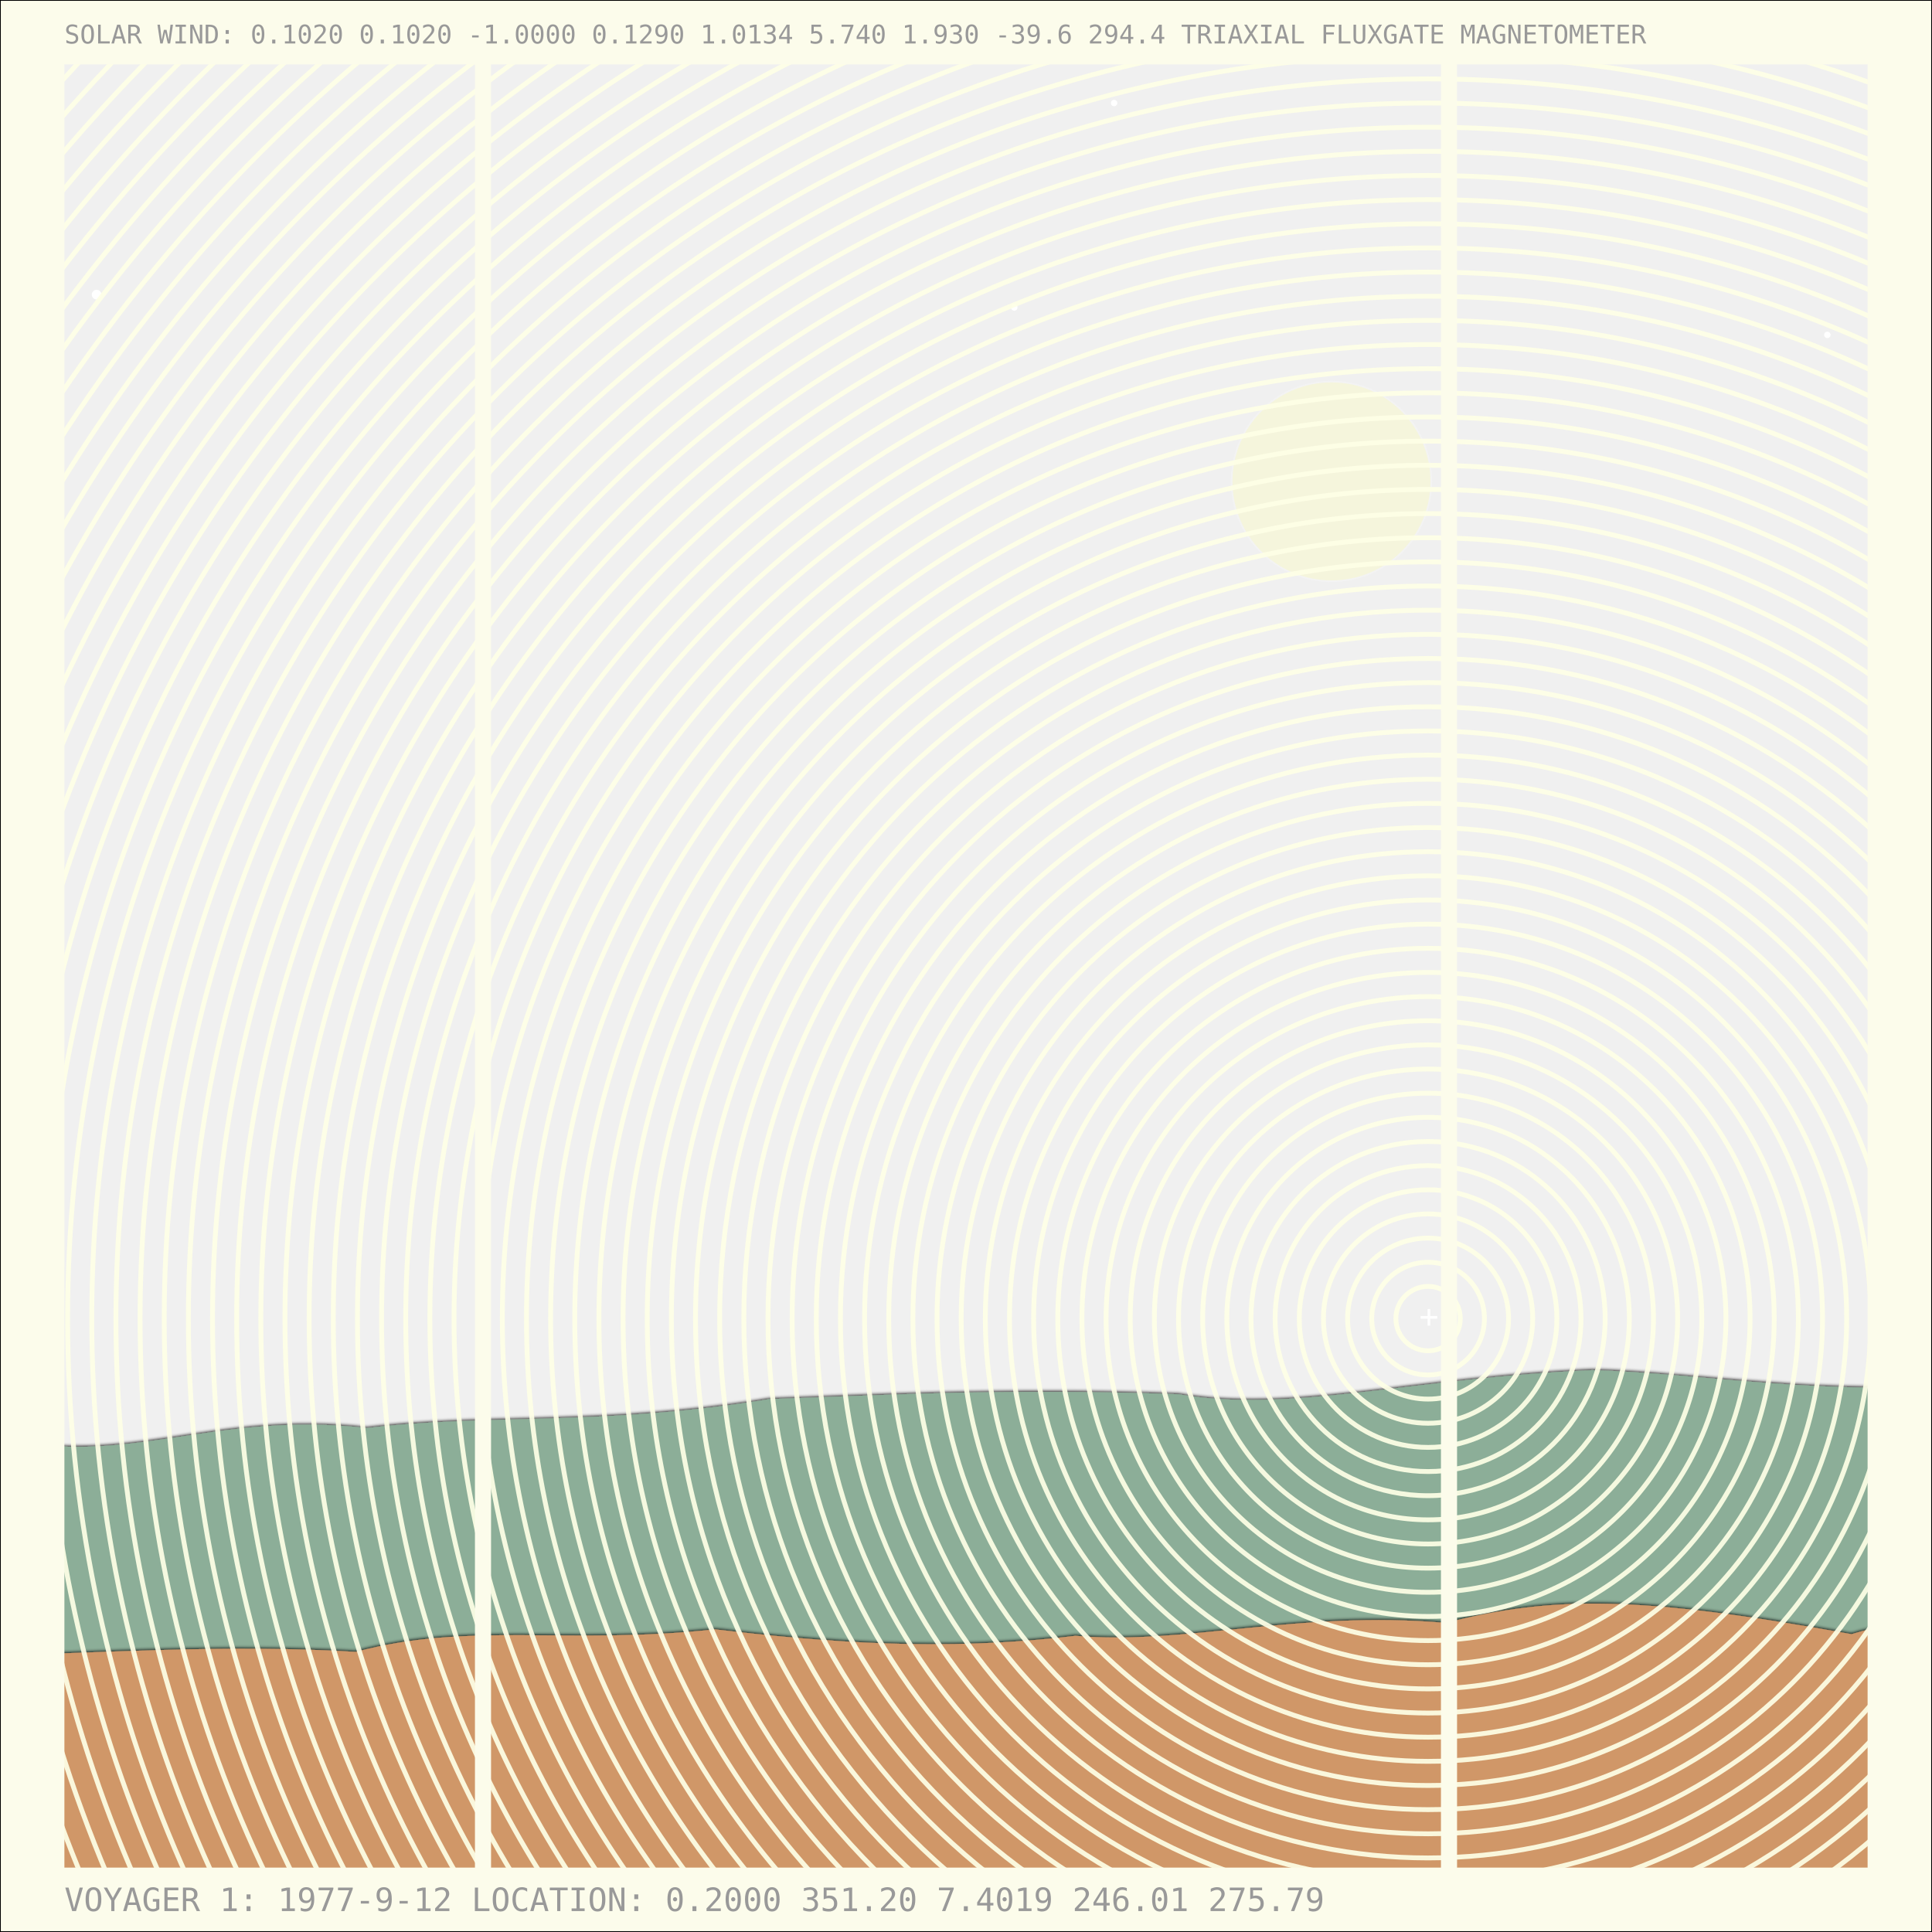
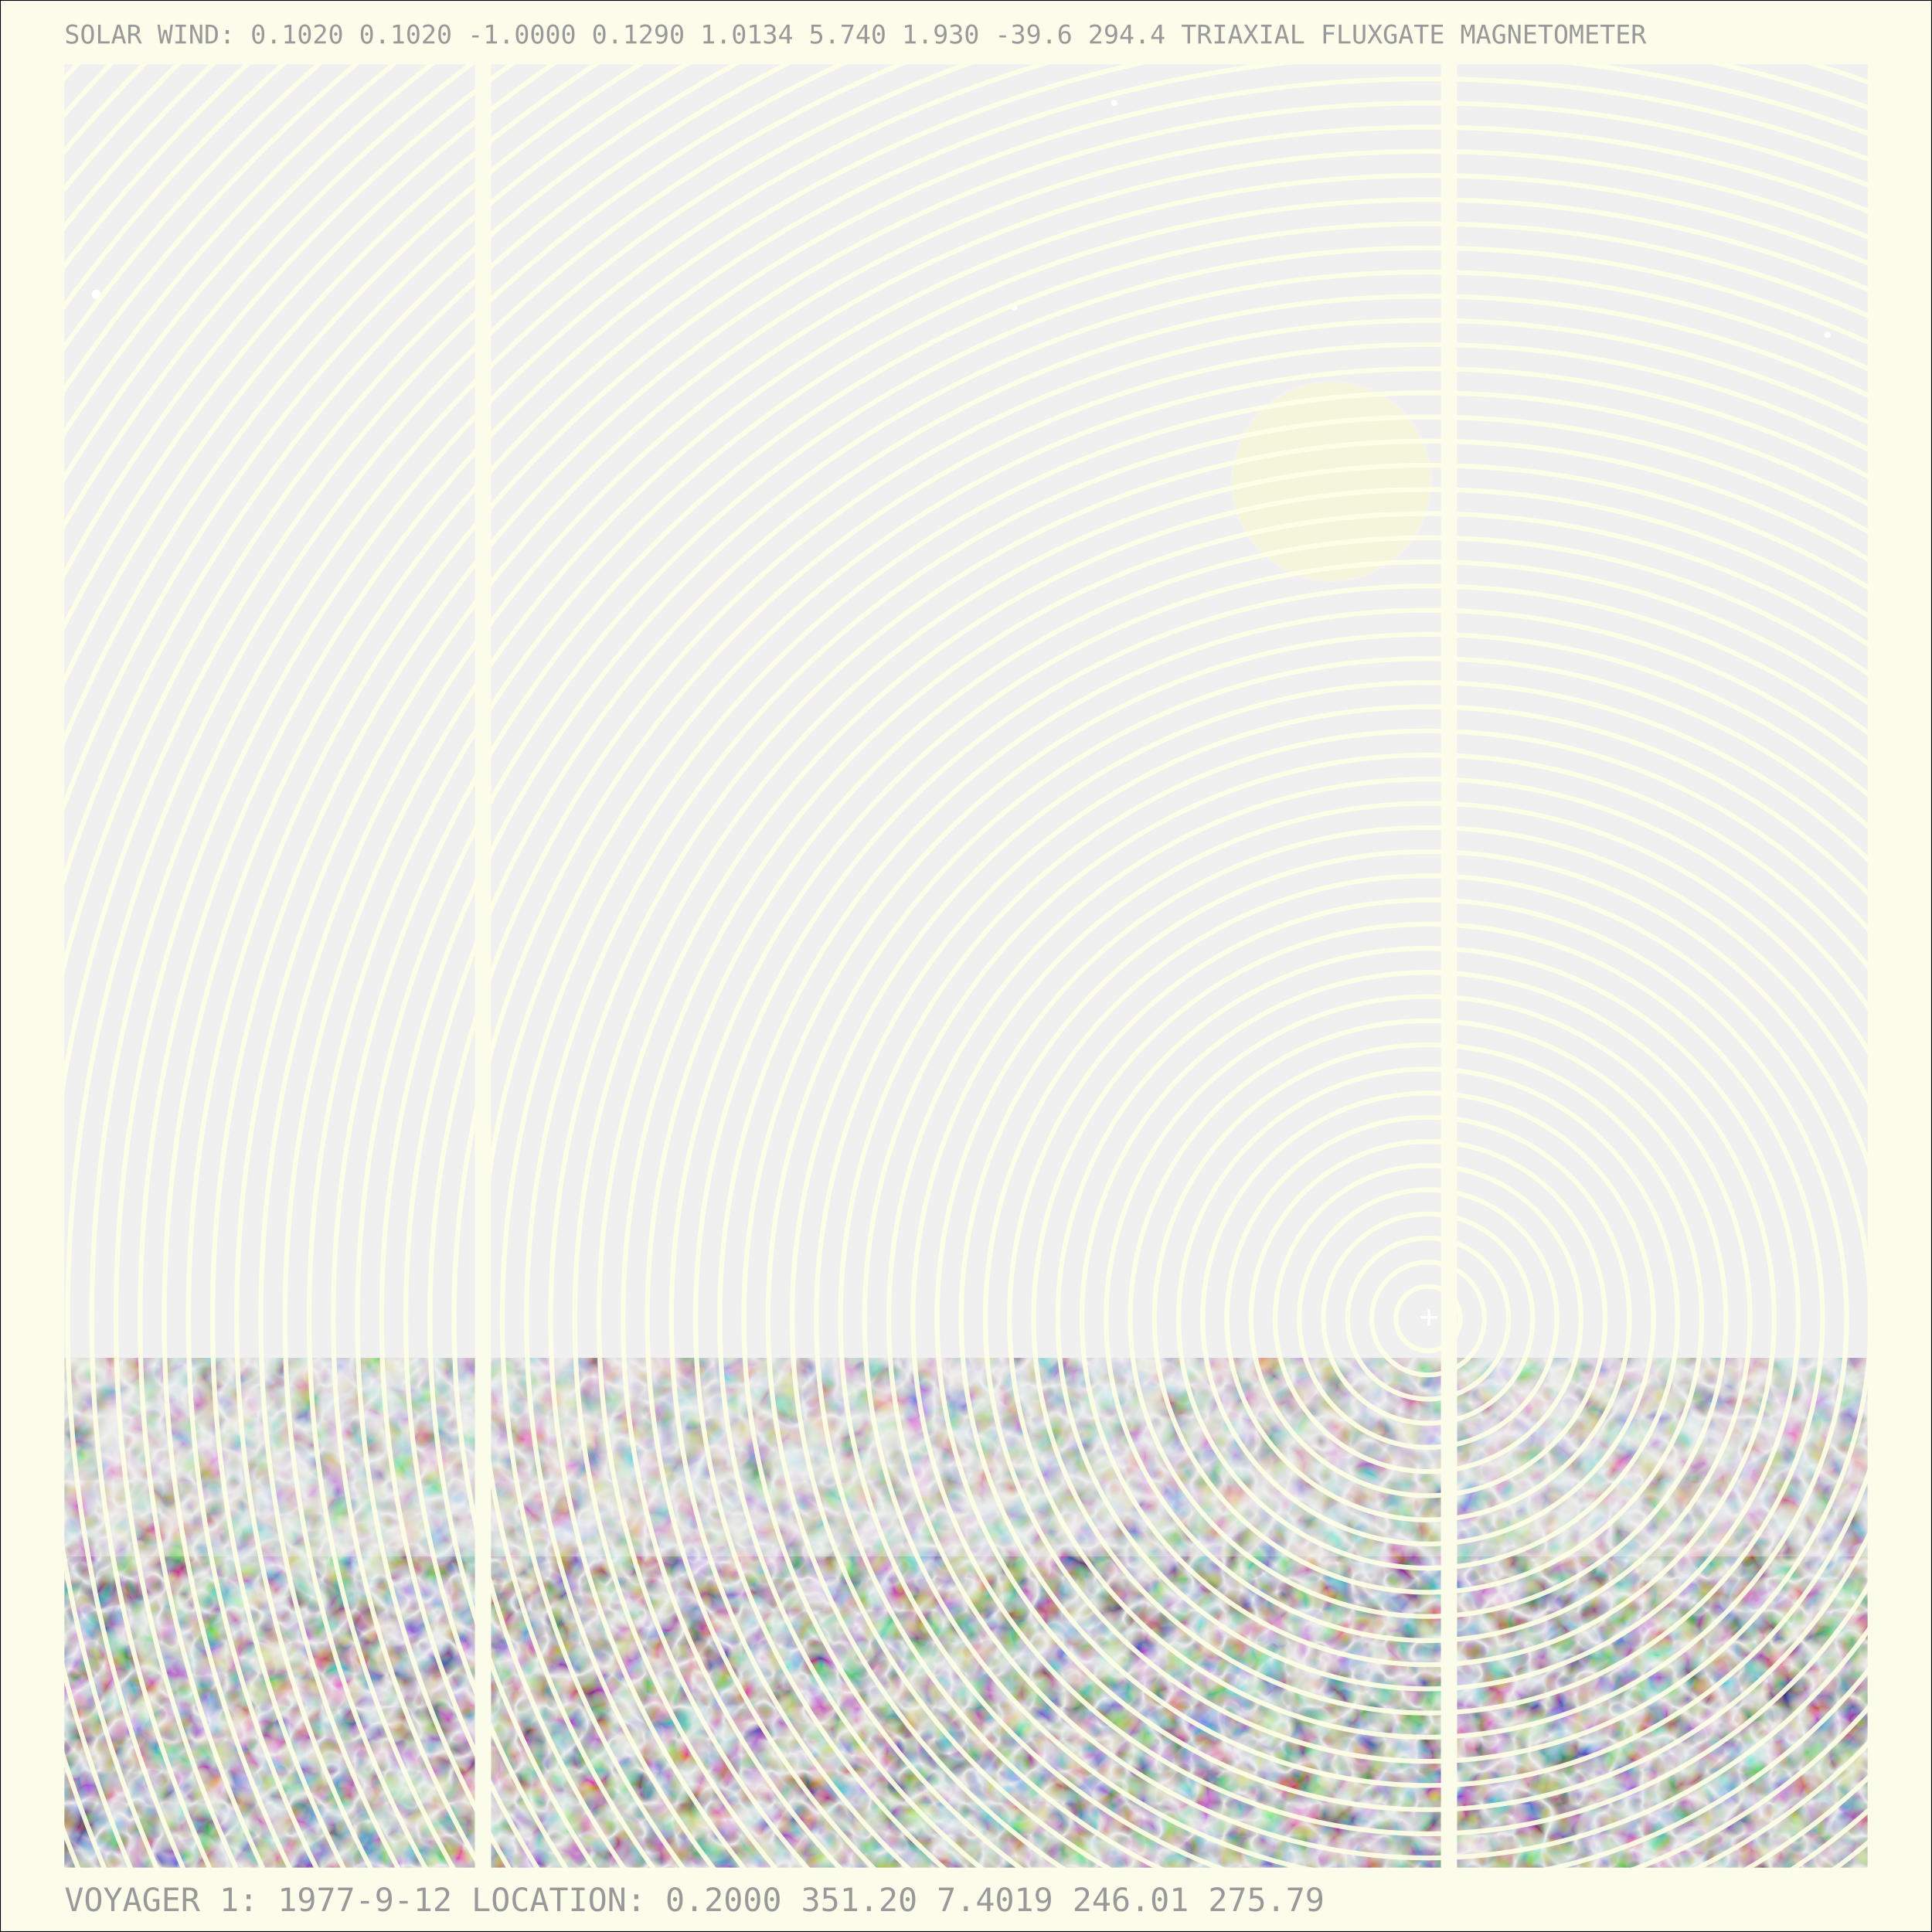
<svg xmlns="http://www.w3.org/2000/svg" width="1200px" height="1200px" viewBox="0 0 1200 1200" fill="#3C4258" version="1.1">
  <defs>
+     <filter id="grain" filterUnits="objectBoundingBox" x="0%" y="0%" width="100%" height="100%">
+       <feTurbulence type="turbulence" baseFrequency="0.05" numOctaves="2" />
+     </filter>
    <linearGradient id="wc0" gradientTransform="rotate(90)">
      <stop offset="5%" stop-color="#8CAE98" />
      <stop offset="95%" stop-color="#8CAE98" />
    </linearGradient>
    <linearGradient id="wc1" gradientTransform="rotate(90)">
      <stop offset="5%" stop-color="#D09768" />
      <stop offset="95%" stop-color="#D09768" />
    </linearGradient>
    <filter id="shadow">
      <feDropShadow dx="-0.043" dy="-0.324" stdDeviation="0.969" />
    </filter>
  </defs>
  <circle cx="630" cy="191" r="2" fill-opacity="1" fill="#ffffff" />
  <circle cx="1135" cy="208" r="2" fill-opacity="1" fill="#ffffff" />
  <circle cx="827" cy="299" r="62" fill="#F5F5DC" stroke="#f3f3f3" stroke-width="1" />
  <circle cx="692" cy="64" r="2" fill-opacity="1" fill="#ffffff" />
  <circle cx="60" cy="183" r="3" fill-opacity="1" fill="#ffffff" />
  <circle cx="1192" cy="415" r="2" fill-opacity="1" fill="#ffffff" />
  <g filter="url(#grain)">
    <path d="M 0 893.0 c 79 19 132 -17 228 -6 73 -9 147 -1 250 -18 63 -2 142 -7 254 -3 70 12 144 -10 257 -15 69 2 147 17 237 8 75 16 145 11 236 -10 68 -18 122 16 229 8 71 -9 129 -4 231 -2 65 -12 149 3 255 -4 l -40 1200 H 0 Z" fill="url(#wc0)" filter="url(#shadow)" />
  </g>
  <g filter="url(#grain)">
    <path d="M 0 1028.0 c 60 -1 141 -7 221 -2 71 -19 131 -4 223 -14 69 8 141 14 224 4 68 6 138 -16 230 -8 67 -17 120 -17 252 7 65 -20 149 2 231 -16 62 6 126 -15 243 -18 61 14 142 -14 221 -11 64 16 128 -2 257 -3 l -40 1200 H 0 Z" fill="url(#wc1)" filter="url(#shadow)" />
  </g>
  <circle cx="887" cy="819" r="2000" stroke-width="3" stroke-dasharray="0px 0px" fill="none" stroke="#feffe6" stroke-opacity="100%" opacity="92%" />
  <circle cx="887" cy="819" r="1985" stroke-width="3" stroke-dasharray="0px 0px" fill="none" stroke="#feffe6" stroke-opacity="100%" opacity="92%" />
  <circle cx="887" cy="819" r="1970" stroke-width="3" stroke-dasharray="0px 0px" fill="none" stroke="#feffe6" stroke-opacity="100%" opacity="92%" />
  <circle cx="887" cy="819" r="1955" stroke-width="3" stroke-dasharray="0px 0px" fill="none" stroke="#feffe6" stroke-opacity="100%" opacity="92%" />
  <circle cx="887" cy="819" r="1940" stroke-width="3" stroke-dasharray="0px 0px" fill="none" stroke="#feffe6" stroke-opacity="100%" opacity="92%" />
  <circle cx="887" cy="819" r="1925" stroke-width="3" stroke-dasharray="0px 0px" fill="none" stroke="#feffe6" stroke-opacity="100%" opacity="92%" />
  <circle cx="887" cy="819" r="1910" stroke-width="3" stroke-dasharray="0px 0px" fill="none" stroke="#feffe6" stroke-opacity="100%" opacity="92%" />
  <circle cx="887" cy="819" r="1895" stroke-width="3" stroke-dasharray="0px 0px" fill="none" stroke="#feffe6" stroke-opacity="100%" opacity="92%" />
  <circle cx="887" cy="819" r="1880" stroke-width="3" stroke-dasharray="0px 0px" fill="none" stroke="#feffe6" stroke-opacity="100%" opacity="92%" />
  <circle cx="887" cy="819" r="1865" stroke-width="3" stroke-dasharray="0px 0px" fill="none" stroke="#feffe6" stroke-opacity="100%" opacity="92%" />
  <circle cx="887" cy="819" r="1850" stroke-width="3" stroke-dasharray="0px 0px" fill="none" stroke="#feffe6" stroke-opacity="100%" opacity="92%" />
  <circle cx="887" cy="819" r="1835" stroke-width="3" stroke-dasharray="0px 0px" fill="none" stroke="#feffe6" stroke-opacity="100%" opacity="92%" />
  <circle cx="887" cy="819" r="1820" stroke-width="3" stroke-dasharray="0px 0px" fill="none" stroke="#feffe6" stroke-opacity="100%" opacity="92%" />
  <circle cx="887" cy="819" r="1805" stroke-width="3" stroke-dasharray="0px 0px" fill="none" stroke="#feffe6" stroke-opacity="100%" opacity="92%" />
  <circle cx="887" cy="819" r="1790" stroke-width="3" stroke-dasharray="0px 0px" fill="none" stroke="#feffe6" stroke-opacity="100%" opacity="92%" />
  <circle cx="887" cy="819" r="1775" stroke-width="3" stroke-dasharray="0px 0px" fill="none" stroke="#feffe6" stroke-opacity="100%" opacity="92%" />
  <circle cx="887" cy="819" r="1760" stroke-width="3" stroke-dasharray="0px 0px" fill="none" stroke="#feffe6" stroke-opacity="100%" opacity="92%" />
  <circle cx="887" cy="819" r="1745" stroke-width="3" stroke-dasharray="0px 0px" fill="none" stroke="#feffe6" stroke-opacity="100%" opacity="92%" />
  <circle cx="887" cy="819" r="1730" stroke-width="3" stroke-dasharray="0px 0px" fill="none" stroke="#feffe6" stroke-opacity="100%" opacity="92%" />
  <circle cx="887" cy="819" r="1715" stroke-width="3" stroke-dasharray="0px 0px" fill="none" stroke="#feffe6" stroke-opacity="100%" opacity="92%" />
  <circle cx="887" cy="819" r="1700" stroke-width="3" stroke-dasharray="0px 0px" fill="none" stroke="#feffe6" stroke-opacity="100%" opacity="92%" />
  <circle cx="887" cy="819" r="1685" stroke-width="3" stroke-dasharray="0px 0px" fill="none" stroke="#feffe6" stroke-opacity="100%" opacity="92%" />
  <circle cx="887" cy="819" r="1670" stroke-width="3" stroke-dasharray="0px 0px" fill="none" stroke="#feffe6" stroke-opacity="100%" opacity="92%" />
  <circle cx="887" cy="819" r="1655" stroke-width="3" stroke-dasharray="0px 0px" fill="none" stroke="#feffe6" stroke-opacity="100%" opacity="92%" />
  <circle cx="887" cy="819" r="1640" stroke-width="3" stroke-dasharray="0px 0px" fill="none" stroke="#feffe6" stroke-opacity="100%" opacity="92%" />
  <circle cx="887" cy="819" r="1625" stroke-width="3" stroke-dasharray="0px 0px" fill="none" stroke="#feffe6" stroke-opacity="100%" opacity="92%" />
  <circle cx="887" cy="819" r="1610" stroke-width="3" stroke-dasharray="0px 0px" fill="none" stroke="#feffe6" stroke-opacity="100%" opacity="92%" />
  <circle cx="887" cy="819" r="1595" stroke-width="3" stroke-dasharray="0px 0px" fill="none" stroke="#feffe6" stroke-opacity="100%" opacity="92%" />
  <circle cx="887" cy="819" r="1580" stroke-width="3" stroke-dasharray="0px 0px" fill="none" stroke="#feffe6" stroke-opacity="100%" opacity="92%" />
  <circle cx="887" cy="819" r="1565" stroke-width="3" stroke-dasharray="0px 0px" fill="none" stroke="#feffe6" stroke-opacity="100%" opacity="92%" />
  <circle cx="887" cy="819" r="1550" stroke-width="3" stroke-dasharray="0px 0px" fill="none" stroke="#feffe6" stroke-opacity="100%" opacity="92%" />
  <circle cx="887" cy="819" r="1535" stroke-width="3" stroke-dasharray="0px 0px" fill="none" stroke="#feffe6" stroke-opacity="100%" opacity="92%" />
  <circle cx="887" cy="819" r="1520" stroke-width="3" stroke-dasharray="0px 0px" fill="none" stroke="#feffe6" stroke-opacity="100%" opacity="92%" />
  <circle cx="887" cy="819" r="1505" stroke-width="3" stroke-dasharray="0px 0px" fill="none" stroke="#feffe6" stroke-opacity="100%" opacity="92%" />
  <circle cx="887" cy="819" r="1490" stroke-width="3" stroke-dasharray="0px 0px" fill="none" stroke="#feffe6" stroke-opacity="100%" opacity="92%" />
  <circle cx="887" cy="819" r="1475" stroke-width="3" stroke-dasharray="0px 0px" fill="none" stroke="#feffe6" stroke-opacity="100%" opacity="92%" />
  <circle cx="887" cy="819" r="1460" stroke-width="3" stroke-dasharray="0px 0px" fill="none" stroke="#feffe6" stroke-opacity="100%" opacity="92%" />
  <circle cx="887" cy="819" r="1445" stroke-width="3" stroke-dasharray="0px 0px" fill="none" stroke="#feffe6" stroke-opacity="100%" opacity="92%" />
  <circle cx="887" cy="819" r="1430" stroke-width="3" stroke-dasharray="0px 0px" fill="none" stroke="#feffe6" stroke-opacity="100%" opacity="92%" />
  <circle cx="887" cy="819" r="1415" stroke-width="3" stroke-dasharray="0px 0px" fill="none" stroke="#feffe6" stroke-opacity="100%" opacity="92%" />
  <circle cx="887" cy="819" r="1400" stroke-width="3" stroke-dasharray="0px 0px" fill="none" stroke="#feffe6" stroke-opacity="100%" opacity="92%" />
  <circle cx="887" cy="819" r="1385" stroke-width="3" stroke-dasharray="0px 0px" fill="none" stroke="#feffe6" stroke-opacity="100%" opacity="92%" />
  <circle cx="887" cy="819" r="1370" stroke-width="3" stroke-dasharray="0px 0px" fill="none" stroke="#feffe6" stroke-opacity="100%" opacity="92%" />
  <circle cx="887" cy="819" r="1355" stroke-width="3" stroke-dasharray="0px 0px" fill="none" stroke="#feffe6" stroke-opacity="100%" opacity="92%" />
  <circle cx="887" cy="819" r="1340" stroke-width="3" stroke-dasharray="0px 0px" fill="none" stroke="#feffe6" stroke-opacity="100%" opacity="92%" />
  <circle cx="887" cy="819" r="1325" stroke-width="3" stroke-dasharray="0px 0px" fill="none" stroke="#feffe6" stroke-opacity="100%" opacity="92%" />
  <circle cx="887" cy="819" r="1310" stroke-width="3" stroke-dasharray="0px 0px" fill="none" stroke="#feffe6" stroke-opacity="100%" opacity="92%" />
  <circle cx="887" cy="819" r="1295" stroke-width="3" stroke-dasharray="0px 0px" fill="none" stroke="#feffe6" stroke-opacity="100%" opacity="92%" />
  <circle cx="887" cy="819" r="1280" stroke-width="3" stroke-dasharray="0px 0px" fill="none" stroke="#feffe6" stroke-opacity="100%" opacity="92%" />
  <circle cx="887" cy="819" r="1265" stroke-width="3" stroke-dasharray="0px 0px" fill="none" stroke="#feffe6" stroke-opacity="100%" opacity="92%" />
  <circle cx="887" cy="819" r="1250" stroke-width="3" stroke-dasharray="0px 0px" fill="none" stroke="#feffe6" stroke-opacity="100%" opacity="92%" />
  <circle cx="887" cy="819" r="1235" stroke-width="3" stroke-dasharray="0px 0px" fill="none" stroke="#feffe6" stroke-opacity="100%" opacity="92%" />
  <circle cx="887" cy="819" r="1220" stroke-width="3" stroke-dasharray="0px 0px" fill="none" stroke="#feffe6" stroke-opacity="100%" opacity="92%" />
  <circle cx="887" cy="819" r="1205" stroke-width="3" stroke-dasharray="0px 0px" fill="none" stroke="#feffe6" stroke-opacity="100%" opacity="92%" />
  <circle cx="887" cy="819" r="1190" stroke-width="3" stroke-dasharray="0px 0px" fill="none" stroke="#feffe6" stroke-opacity="100%" opacity="92%" />
  <circle cx="887" cy="819" r="1175" stroke-width="3" stroke-dasharray="0px 0px" fill="none" stroke="#feffe6" stroke-opacity="100%" opacity="92%" />
  <circle cx="887" cy="819" r="1160" stroke-width="3" stroke-dasharray="0px 0px" fill="none" stroke="#feffe6" stroke-opacity="100%" opacity="92%" />
  <circle cx="887" cy="819" r="1145" stroke-width="3" stroke-dasharray="0px 0px" fill="none" stroke="#feffe6" stroke-opacity="100%" opacity="92%" />
  <circle cx="887" cy="819" r="1130" stroke-width="3" stroke-dasharray="0px 0px" fill="none" stroke="#feffe6" stroke-opacity="100%" opacity="92%" />
  <circle cx="887" cy="819" r="1115" stroke-width="3" stroke-dasharray="0px 0px" fill="none" stroke="#feffe6" stroke-opacity="100%" opacity="92%" />
  <circle cx="887" cy="819" r="1100" stroke-width="3" stroke-dasharray="0px 0px" fill="none" stroke="#feffe6" stroke-opacity="100%" opacity="92%" />
  <circle cx="887" cy="819" r="1085" stroke-width="3" stroke-dasharray="0px 0px" fill="none" stroke="#feffe6" stroke-opacity="100%" opacity="92%" />
  <circle cx="887" cy="819" r="1070" stroke-width="3" stroke-dasharray="0px 0px" fill="none" stroke="#feffe6" stroke-opacity="100%" opacity="92%" />
  <circle cx="887" cy="819" r="1055" stroke-width="3" stroke-dasharray="0px 0px" fill="none" stroke="#feffe6" stroke-opacity="100%" opacity="92%" />
  <circle cx="887" cy="819" r="1040" stroke-width="3" stroke-dasharray="0px 0px" fill="none" stroke="#feffe6" stroke-opacity="100%" opacity="92%" />
  <circle cx="887" cy="819" r="1025" stroke-width="3" stroke-dasharray="0px 0px" fill="none" stroke="#feffe6" stroke-opacity="100%" opacity="92%" />
  <circle cx="887" cy="819" r="1010" stroke-width="3" stroke-dasharray="0px 0px" fill="none" stroke="#feffe6" stroke-opacity="100%" opacity="92%" />
  <circle cx="887" cy="819" r="995" stroke-width="3" stroke-dasharray="0px 0px" fill="none" stroke="#feffe6" stroke-opacity="100%" opacity="92%" />
  <circle cx="887" cy="819" r="980" stroke-width="3" stroke-dasharray="0px 0px" fill="none" stroke="#feffe6" stroke-opacity="100%" opacity="92%" />
  <circle cx="887" cy="819" r="965" stroke-width="3" stroke-dasharray="0px 0px" fill="none" stroke="#feffe6" stroke-opacity="100%" opacity="92%" />
  <circle cx="887" cy="819" r="950" stroke-width="3" stroke-dasharray="0px 0px" fill="none" stroke="#feffe6" stroke-opacity="100%" opacity="92%" />
  <circle cx="887" cy="819" r="935" stroke-width="3" stroke-dasharray="0px 0px" fill="none" stroke="#feffe6" stroke-opacity="100%" opacity="92%" />
  <circle cx="887" cy="819" r="920" stroke-width="3" stroke-dasharray="0px 0px" fill="none" stroke="#feffe6" stroke-opacity="100%" opacity="92%" />
  <circle cx="887" cy="819" r="905" stroke-width="3" stroke-dasharray="0px 0px" fill="none" stroke="#feffe6" stroke-opacity="100%" opacity="92%" />
  <circle cx="887" cy="819" r="890" stroke-width="3" stroke-dasharray="0px 0px" fill="none" stroke="#feffe6" stroke-opacity="100%" opacity="92%" />
  <circle cx="887" cy="819" r="875" stroke-width="3" stroke-dasharray="0px 0px" fill="none" stroke="#feffe6" stroke-opacity="100%" opacity="92%" />
  <circle cx="887" cy="819" r="860" stroke-width="3" stroke-dasharray="0px 0px" fill="none" stroke="#feffe6" stroke-opacity="100%" opacity="92%" />
  <circle cx="887" cy="819" r="845" stroke-width="3" stroke-dasharray="0px 0px" fill="none" stroke="#feffe6" stroke-opacity="100%" opacity="92%" />
  <circle cx="887" cy="819" r="830" stroke-width="3" stroke-dasharray="0px 0px" fill="none" stroke="#feffe6" stroke-opacity="100%" opacity="92%" />
  <circle cx="887" cy="819" r="815" stroke-width="3" stroke-dasharray="0px 0px" fill="none" stroke="#feffe6" stroke-opacity="100%" opacity="92%" />
  <circle cx="887" cy="819" r="800" stroke-width="3" stroke-dasharray="0px 0px" fill="none" stroke="#feffe6" stroke-opacity="100%" opacity="92%" />
  <circle cx="887" cy="819" r="785" stroke-width="3" stroke-dasharray="0px 0px" fill="none" stroke="#feffe6" stroke-opacity="100%" opacity="92%" />
  <circle cx="887" cy="819" r="770" stroke-width="3" stroke-dasharray="0px 0px" fill="none" stroke="#feffe6" stroke-opacity="100%" opacity="92%" />
  <circle cx="887" cy="819" r="755" stroke-width="3" stroke-dasharray="0px 0px" fill="none" stroke="#feffe6" stroke-opacity="100%" opacity="92%" />
  <circle cx="887" cy="819" r="740" stroke-width="3" stroke-dasharray="0px 0px" fill="none" stroke="#feffe6" stroke-opacity="100%" opacity="92%" />
  <circle cx="887" cy="819" r="725" stroke-width="3" stroke-dasharray="0px 0px" fill="none" stroke="#feffe6" stroke-opacity="100%" opacity="92%" />
  <circle cx="887" cy="819" r="710" stroke-width="3" stroke-dasharray="0px 0px" fill="none" stroke="#feffe6" stroke-opacity="100%" opacity="92%" />
  <circle cx="887" cy="819" r="695" stroke-width="3" stroke-dasharray="0px 0px" fill="none" stroke="#feffe6" stroke-opacity="100%" opacity="92%" />
  <circle cx="887" cy="819" r="680" stroke-width="3" stroke-dasharray="0px 0px" fill="none" stroke="#feffe6" stroke-opacity="100%" opacity="92%" />
  <circle cx="887" cy="819" r="665" stroke-width="3" stroke-dasharray="0px 0px" fill="none" stroke="#feffe6" stroke-opacity="100%" opacity="92%" />
  <circle cx="887" cy="819" r="650" stroke-width="3" stroke-dasharray="0px 0px" fill="none" stroke="#feffe6" stroke-opacity="100%" opacity="92%" />
  <circle cx="887" cy="819" r="635" stroke-width="3" stroke-dasharray="0px 0px" fill="none" stroke="#feffe6" stroke-opacity="100%" opacity="92%" />
  <circle cx="887" cy="819" r="620" stroke-width="3" stroke-dasharray="0px 0px" fill="none" stroke="#feffe6" stroke-opacity="100%" opacity="92%" />
  <circle cx="887" cy="819" r="605" stroke-width="3" stroke-dasharray="0px 0px" fill="none" stroke="#feffe6" stroke-opacity="100%" opacity="92%" />
  <circle cx="887" cy="819" r="590" stroke-width="3" stroke-dasharray="0px 0px" fill="none" stroke="#feffe6" stroke-opacity="100%" opacity="92%" />
  <circle cx="887" cy="819" r="575" stroke-width="3" stroke-dasharray="0px 0px" fill="none" stroke="#feffe6" stroke-opacity="100%" opacity="92%" />
  <circle cx="887" cy="819" r="560" stroke-width="3" stroke-dasharray="0px 0px" fill="none" stroke="#feffe6" stroke-opacity="100%" opacity="92%" />
  <circle cx="887" cy="819" r="545" stroke-width="3" stroke-dasharray="0px 0px" fill="none" stroke="#feffe6" stroke-opacity="100%" opacity="92%" />
  <circle cx="887" cy="819" r="530" stroke-width="3" stroke-dasharray="0px 0px" fill="none" stroke="#feffe6" stroke-opacity="100%" opacity="92%" />
  <circle cx="887" cy="819" r="515" stroke-width="3" stroke-dasharray="0px 0px" fill="none" stroke="#feffe6" stroke-opacity="100%" opacity="92%" />
  <circle cx="887" cy="819" r="500" stroke-width="3" stroke-dasharray="0px 0px" fill="none" stroke="#feffe6" stroke-opacity="100%" opacity="92%" />
  <circle cx="887" cy="819" r="485" stroke-width="3" stroke-dasharray="0px 0px" fill="none" stroke="#feffe6" stroke-opacity="100%" opacity="92%" />
  <circle cx="887" cy="819" r="470" stroke-width="3" stroke-dasharray="0px 0px" fill="none" stroke="#feffe6" stroke-opacity="100%" opacity="92%" />
  <circle cx="887" cy="819" r="455" stroke-width="3" stroke-dasharray="0px 0px" fill="none" stroke="#feffe6" stroke-opacity="100%" opacity="92%" />
  <circle cx="887" cy="819" r="440" stroke-width="3" stroke-dasharray="0px 0px" fill="none" stroke="#feffe6" stroke-opacity="100%" opacity="92%" />
  <circle cx="887" cy="819" r="425" stroke-width="3" stroke-dasharray="0px 0px" fill="none" stroke="#feffe6" stroke-opacity="100%" opacity="92%" />
  <circle cx="887" cy="819" r="410" stroke-width="3" stroke-dasharray="0px 0px" fill="none" stroke="#feffe6" stroke-opacity="100%" opacity="92%" />
  <circle cx="887" cy="819" r="395" stroke-width="3" stroke-dasharray="0px 0px" fill="none" stroke="#feffe6" stroke-opacity="100%" opacity="92%" />
  <circle cx="887" cy="819" r="380" stroke-width="3" stroke-dasharray="0px 0px" fill="none" stroke="#feffe6" stroke-opacity="100%" opacity="92%" />
  <circle cx="887" cy="819" r="365" stroke-width="3" stroke-dasharray="0px 0px" fill="none" stroke="#feffe6" stroke-opacity="100%" opacity="92%" />
  <circle cx="887" cy="819" r="350" stroke-width="3" stroke-dasharray="0px 0px" fill="none" stroke="#feffe6" stroke-opacity="100%" opacity="92%" />
  <circle cx="887" cy="819" r="335" stroke-width="3" stroke-dasharray="0px 0px" fill="none" stroke="#feffe6" stroke-opacity="100%" opacity="92%" />
  <circle cx="887" cy="819" r="320" stroke-width="3" stroke-dasharray="0px 0px" fill="none" stroke="#feffe6" stroke-opacity="100%" opacity="92%" />
  <circle cx="887" cy="819" r="305" stroke-width="3" stroke-dasharray="0px 0px" fill="none" stroke="#feffe6" stroke-opacity="100%" opacity="92%" />
  <circle cx="887" cy="819" r="290" stroke-width="3" stroke-dasharray="0px 0px" fill="none" stroke="#feffe6" stroke-opacity="100%" opacity="92%" />
  <circle cx="887" cy="819" r="275" stroke-width="3" stroke-dasharray="0px 0px" fill="none" stroke="#feffe6" stroke-opacity="100%" opacity="92%" />
  <circle cx="887" cy="819" r="260" stroke-width="3" stroke-dasharray="0px 0px" fill="none" stroke="#feffe6" stroke-opacity="100%" opacity="92%" />
  <circle cx="887" cy="819" r="245" stroke-width="3" stroke-dasharray="0px 0px" fill="none" stroke="#feffe6" stroke-opacity="100%" opacity="92%" />
  <circle cx="887" cy="819" r="230" stroke-width="3" stroke-dasharray="0px 0px" fill="none" stroke="#feffe6" stroke-opacity="100%" opacity="92%" />
  <circle cx="887" cy="819" r="215" stroke-width="3" stroke-dasharray="0px 0px" fill="none" stroke="#feffe6" stroke-opacity="100%" opacity="92%" />
  <circle cx="887" cy="819" r="200" stroke-width="3" stroke-dasharray="0px 0px" fill="none" stroke="#feffe6" stroke-opacity="100%" opacity="92%" />
  <circle cx="887" cy="819" r="185" stroke-width="3" stroke-dasharray="0px 0px" fill="none" stroke="#feffe6" stroke-opacity="100%" opacity="92%" />
  <circle cx="887" cy="819" r="170" stroke-width="3" stroke-dasharray="0px 0px" fill="none" stroke="#feffe6" stroke-opacity="100%" opacity="92%" />
  <circle cx="887" cy="819" r="155" stroke-width="3" stroke-dasharray="0px 0px" fill="none" stroke="#feffe6" stroke-opacity="100%" opacity="92%" />
  <circle cx="887" cy="819" r="140" stroke-width="3" stroke-dasharray="0px 0px" fill="none" stroke="#feffe6" stroke-opacity="100%" opacity="92%" />
  <circle cx="887" cy="819" r="125" stroke-width="3" stroke-dasharray="0px 0px" fill="none" stroke="#feffe6" stroke-opacity="100%" opacity="92%" />
  <circle cx="887" cy="819" r="110" stroke-width="3" stroke-dasharray="0px 0px" fill="none" stroke="#feffe6" stroke-opacity="100%" opacity="92%" />
  <circle cx="887" cy="819" r="95" stroke-width="3" stroke-dasharray="0px 0px" fill="none" stroke="#feffe6" stroke-opacity="100%" opacity="92%" />
  <circle cx="887" cy="819" r="80" stroke-width="3" stroke-dasharray="0px 0px" fill="none" stroke="#feffe6" stroke-opacity="100%" opacity="92%" />
  <circle cx="887" cy="819" r="65" stroke-width="3" stroke-dasharray="0px 0px" fill="none" stroke="#feffe6" stroke-opacity="100%" opacity="92%" />
  <circle cx="887" cy="819" r="50" stroke-width="3" stroke-dasharray="0px 0px" fill="none" stroke="#feffe6" stroke-opacity="100%" opacity="92%" />
  <circle cx="887" cy="819" r="35" stroke-width="3" stroke-dasharray="0px 0px" fill="none" stroke="#feffe6" stroke-opacity="100%" opacity="92%" />
  <circle cx="887" cy="819" r="20" stroke-width="3" stroke-dasharray="0px 0px" fill="none" stroke="#feffe6" stroke-opacity="100%" opacity="92%" />
  <style>
        .voyager {
            font: 20px monospace;
            fill: #ffffff;
        }
    </style>
  <text x="881.5" y="824.5" class="voyager">+</text>
  <rect x="0" y="0" width="1200" height="1200" style="stroke:#fcfceb; fill: none;stroke-width:80px" />
  <g id="triptych">
    <line x1="300.0" y1="0" x2="300.0" y2="1200" style="stroke:#fcfceb;stroke-width:10px;" />
    <line x1="900.0" y1="0" x2="900.0" y2="1200" style="stroke:#fcfceb;stroke-width:10px;" />
  </g>
  <rect x="0" y="0" width="1200" height="1200" style="stroke: #000000; fill: none;stroke-width:1px" />
  <style>
        .label {
            font: 20px monospace;
            fill: #999999;
        }
    </style>
  <g id="label">
    <text x="40" y="1187" class="label">VOYAGER 1: 1977-9-12 LOCATION: 0.2000 351.20 7.4019 246.01
            275.79</text>
  </g>
  <style>
        .top_label {
            font: 16px monospace;
            fill: #999999;
        }
    </style>
  <g id="top_label">
    <text x="40" y="27" class="top_label">SOLAR WIND: 0.1020 0.1020 -1.0000 0.1290 1.0134 5.740 1.930
            -39.6 294.4 TRIAXIAL FLUXGATE MAGNETOMETER</text>
  </g>
</svg>
